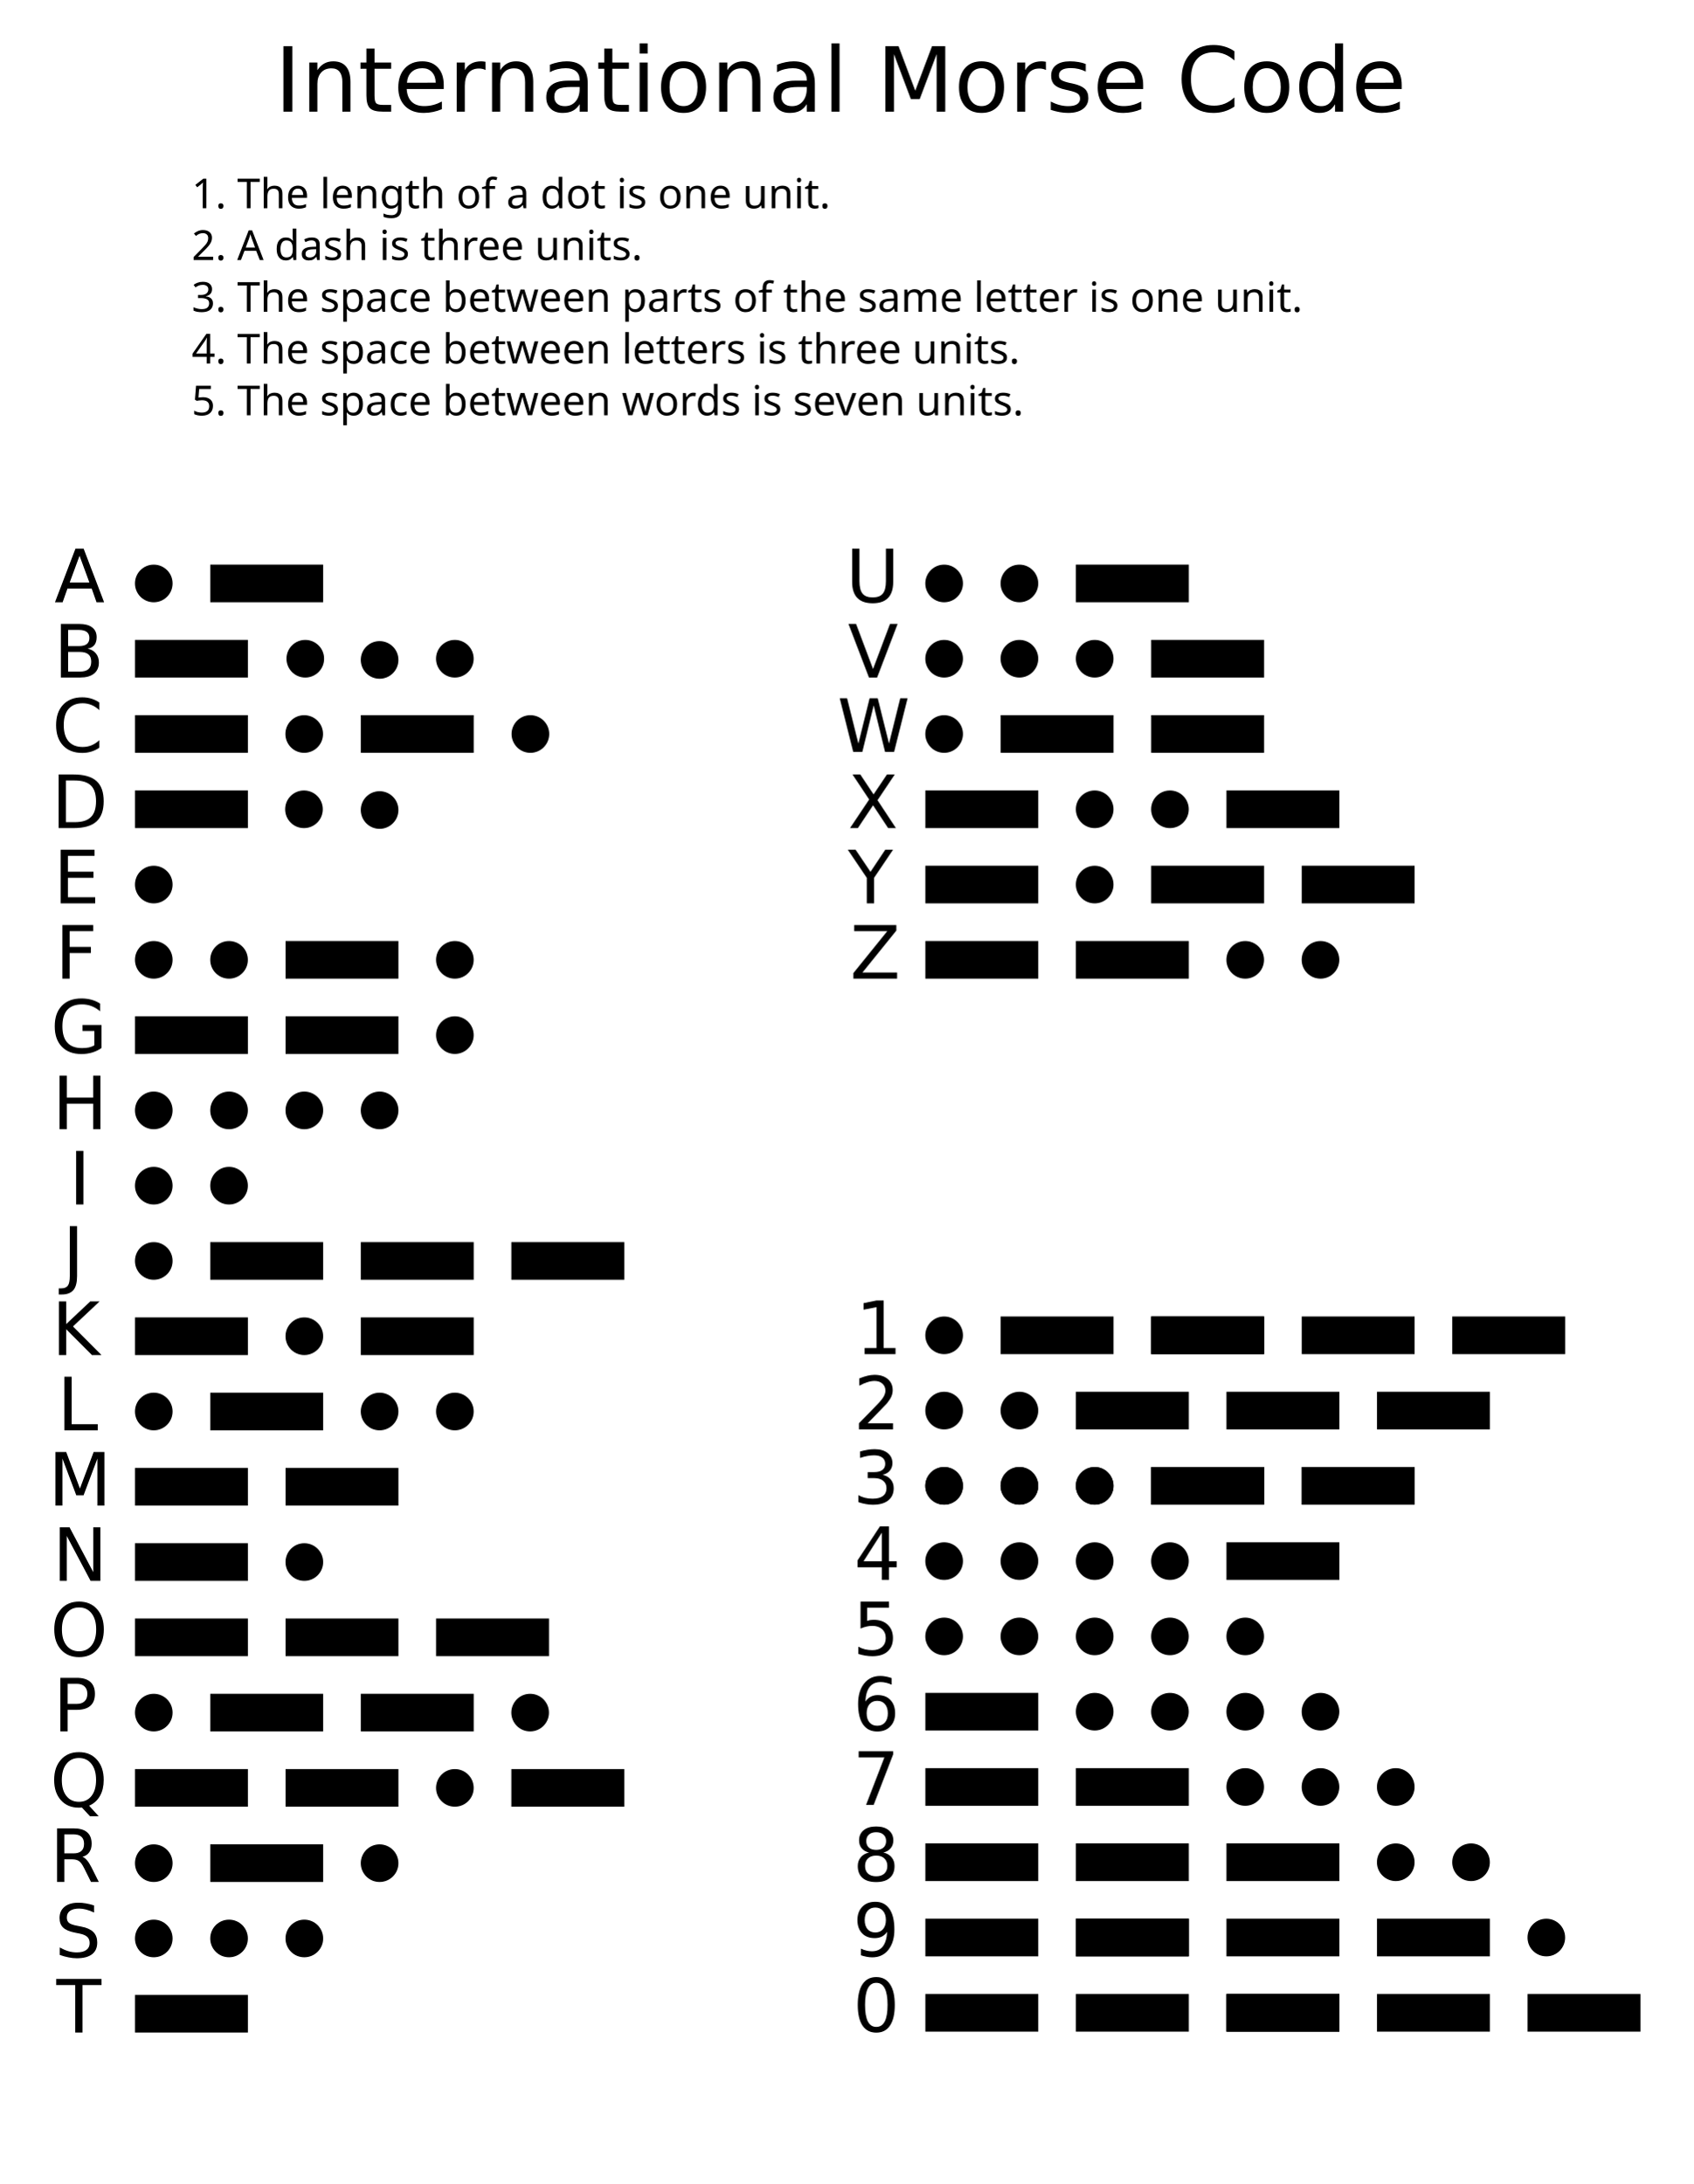
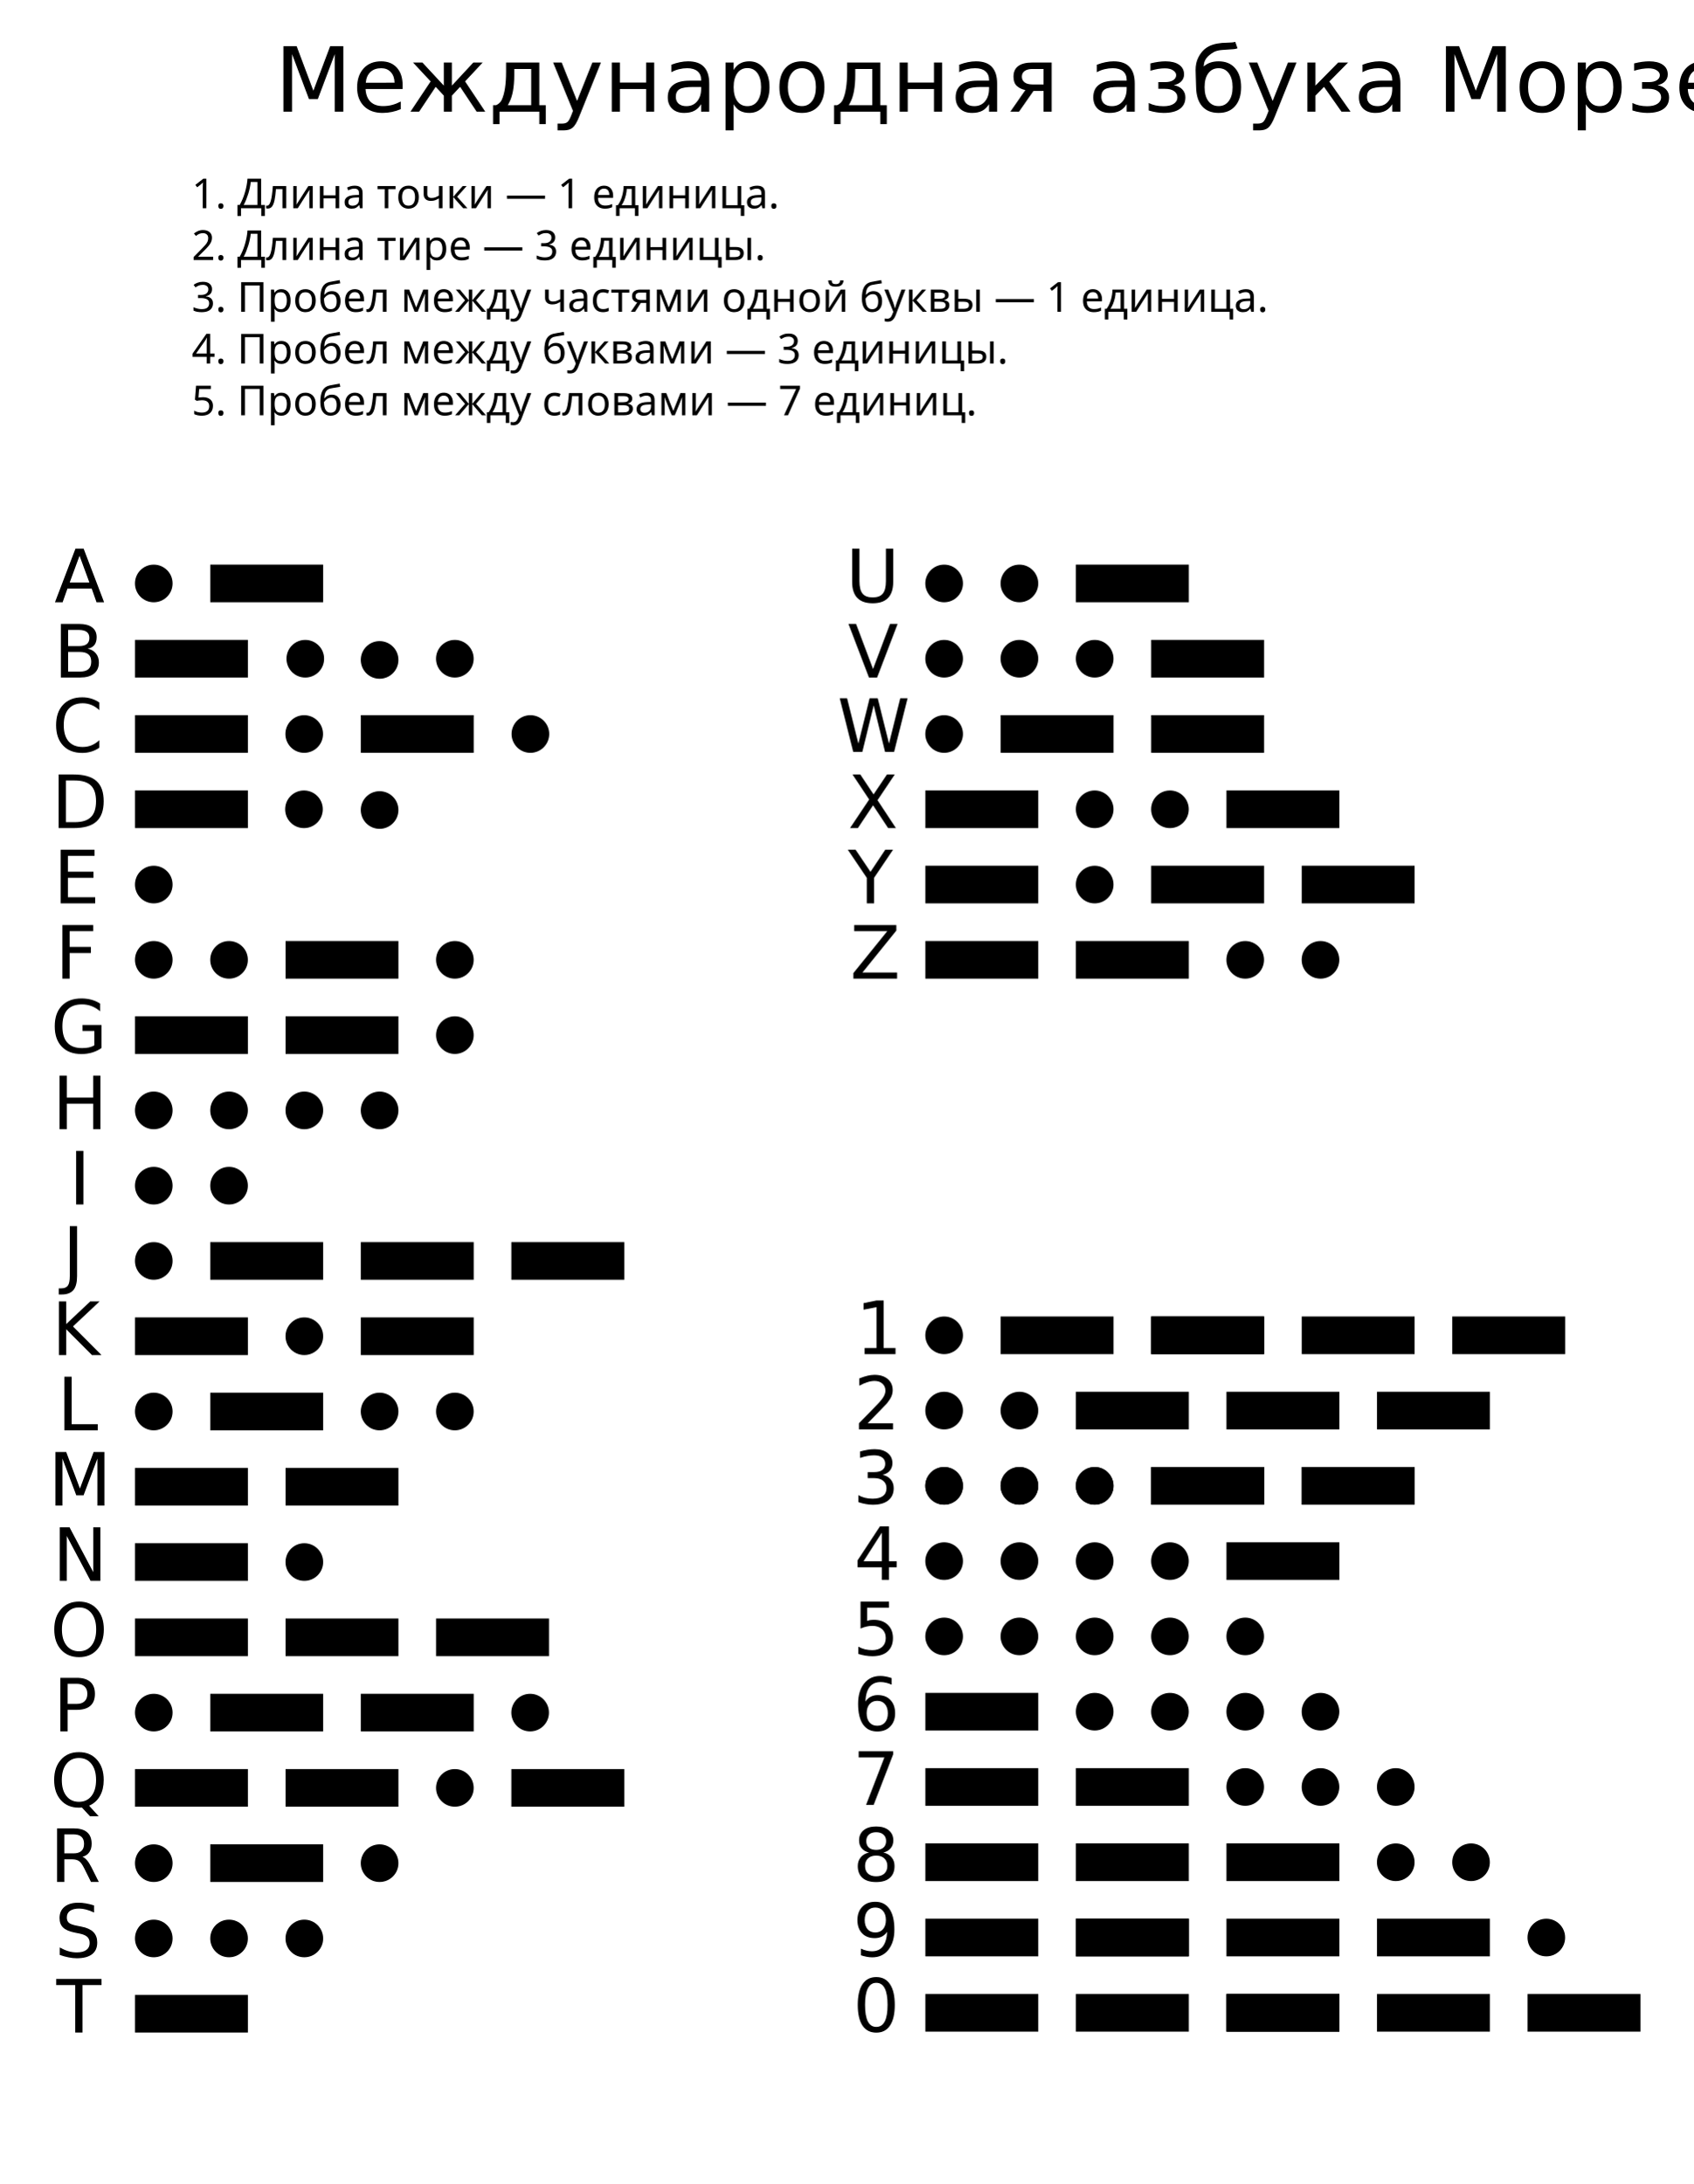
<svg xmlns="http://www.w3.org/2000/svg" xmlns:xlink="http://www.w3.org/1999/xlink" version="1.0" width="450" height="580" viewBox="0 0 414.772 500.994" id="Layer_2" xml:space="preserve">
  <defs id="defs3017" />
  <g id="g2643">
-     <text x="67.249" y="10.538" id="text2872" style="font-size:22px;font-family:DejaVu Sans;">International Morse Code</text>
+     <text x="67.249" y="10.538" id="text2872" style="font-size:22px;font-family:DejaVu Sans;">Международная азбука Морзе</text>
    <text x="54.052" y="38.502" style="font-size:10px;font-family:DejaVu Sans" id="text3411">
      <tspan x="54.052" y="38.502" id="tspan3413"> </tspan>
      <tspan x="54.052" y="38.502" id="tspan3405" />
      <tspan x="54.052" y="38.502" id="tspan3407" />
      <tspan x="54.052" y="38.502" id="tspan3409" />
    </text>
    <text x="54.052" y="38.502" style="font-size:10px;font-family:DejaVu Sans" id="text3401">
      <tspan x="54.052" y="38.502" id="tspan3403" />
    </text>
    <text xml:space="preserve" style="font-size:11px;font-style:normal;font-weight:normal;line-height:125%;letter-spacing:0px;word-spacing:0px;fill:#000000;fill-opacity:1;stroke:none;font-family:Sans" x="50.912" y="55.327" id="text3464" transform="matrix(0.9217156,0,0,0.9217156,0,-16.80051)">
-       <tspan id="tspan3466" x="50.912" y="55.327">1. The length of a dot is one unit.</tspan>
-       <tspan x="50.912" y="69.077" id="tspan3468">2. A dash is three units.</tspan>
-       <tspan x="50.912" y="82.827" id="tspan3470">3. The space between parts of the same letter is one unit.</tspan>
-       <tspan x="50.912" y="96.577" id="tspan3472">4. The space between letters is three units.</tspan>
-       <tspan x="50.912" y="110.327" id="tspan3474">5. The space between words is seven units.</tspan>
+       <tspan id="tspan3466" x="50.912" y="55.327">1. Длина точки — 1 единица.</tspan>
+       <tspan x="50.912" y="69.077" id="tspan3468">2. Длина тире — 3 единицы.</tspan>
+       <tspan x="50.912" y="82.827" id="tspan3470">3. Пробел между частями одной буквы — 1 единица.</tspan>
+       <tspan x="50.912" y="96.577" id="tspan3472">4. Пробел между буквами — 3 единицы.</tspan>
+       <tspan x="50.912" y="110.327" id="tspan3474">5. Пробел между словами — 7 единиц.</tspan>
    </text>
  </g>
  <g transform="translate(-3.816479,0)" id="g3272">
    <g transform="translate(-18.43432,0)" id="g3132">
      <circle cx="39.4" cy="141.48" r="3.555" transform="matrix(1.296365,0,0,1.296365,202.3859,-57.34044)" id="circle3554" />
      <rect width="27.651" height="9.217" x="285.732" y="121.457" id="rect3556" />
      <circle cx="39.4" cy="141.48" r="3.555" transform="matrix(1.296365,0,0,1.296365,220.8202,-57.34044)" id="circle3558" />
      <circle cx="39.4" cy="141.48" r="3.555" transform="matrix(1.296365,0,0,1.296365,202.3859,-38.90613)" id="circle3560" />
      <circle cx="39.4" cy="141.48" r="3.555" transform="matrix(1.296365,0,0,1.296365,220.8202,-38.90613)" id="circle3562" />
      <circle cx="39.4" cy="141.48" r="3.555" transform="matrix(1.296365,0,0,1.296365,239.2545,-38.90613)" id="circle3564" />
      <rect width="27.651" height="9.217" x="304.166" y="139.891" id="rect3566" />
      <circle cx="39.4" cy="141.48" r="3.555" transform="matrix(1.296365,0,0,1.296365,202.3859,-20.47182)" id="circle3568" />
      <rect width="27.651" height="9.217" x="267.298" y="158.325" id="rect3570" />
      <rect width="27.651" height="9.217" x="304.166" y="158.325" id="rect3572" />
      <rect width="27.651" height="9.217" x="248.863" y="176.76" id="rect3574" />
      <circle cx="39.4" cy="141.48" r="3.555" transform="matrix(1.296365,0,0,1.296365,239.2545,-2.037504)" id="circle3576" />
      <circle cx="39.4" cy="141.48" r="3.555" transform="matrix(1.296365,0,0,1.296365,257.6889,-2.037504)" id="circle3578" />
      <rect width="27.651" height="9.217" x="322.6" y="176.76" id="rect3580" />
      <rect width="27.651" height="9.217" x="248.863" y="195.194" id="rect3588" />
      <rect width="27.651" height="9.217" x="304.166" y="195.194" id="rect3590" />
      <rect width="27.651" height="9.217" x="341.035" y="195.194" id="rect3592" />
      <circle cx="39.4" cy="141.48" r="3.555" transform="matrix(1.296365,0,0,1.296365,239.2545,16.39681)" id="circle3594" />
      <rect width="27.651" height="9.217" x="248.863" y="213.628" id="rect3596" />
      <rect width="27.651" height="9.217" x="285.732" y="213.628" id="rect3598" />
      <circle cx="39.4" cy="141.48" r="3.555" transform="matrix(1.296365,0,0,1.296365,276.1232,34.83112)" id="circle3600" />
      <circle cx="39.4" cy="141.48" r="3.555" transform="matrix(1.296365,0,0,1.296365,294.5575,34.83112)" id="circle3602" />
      <g transform="translate(-1.849737,0)" id="g2615">
        <text x="231.225" y="130.674" id="text3604" xml:space="preserve" style="font-size:18px;font-family:DejaVu Sans">U</text>
        <text x="231.748" y="149.108" id="text3608" xml:space="preserve" style="font-size:18px;font-family:DejaVu Sans">V</text>
        <text x="229.155" y="167.318" id="text3612" xml:space="preserve" style="font-size:18px;font-family:DejaVu Sans">W</text>
        <text x="231.734" y="185.977" id="text3616" xml:space="preserve" style="font-size:18px;font-family:DejaVu Sans">X</text>
        <text x="231.761" y="204.411" id="text3620" xml:space="preserve" style="font-size:18px;font-family:DejaVu Sans">Y</text>
        <text x="232.279" y="222.846" id="text3624" xml:space="preserve" style="font-size:18px;font-family:DejaVu Sans">Z</text>
      </g>
    </g>
    <g id="g3169">
      <circle cx="39.4" cy="141.48" r="3.555" transform="matrix(1.296365,0,0,1.296365,-9.608658,-57.34044)" id="circle2870" />
      <rect width="27.651" height="9.217" x="55.303" y="121.457" id="rect3010" />
      <circle cx="39.4" cy="141.48" r="3.555" transform="matrix(1.296365,0,0,1.296365,27.49629,-38.90613)" id="circle3324" />
      <circle cx="39.4" cy="141.48" r="3.555" transform="matrix(1.296365,0,0,1.296365,45.69428,-38.61128)" id="circle3326" />
      <circle cx="39.4" cy="141.48" r="3.555" transform="matrix(1.296365,0,0,1.296365,64.12268,-38.90613)" id="circle3328" />
      <rect width="27.651" height="9.217" x="36.869" y="158.325" id="rect3330" />
      <circle cx="39.4" cy="141.48" r="3.555" transform="matrix(1.296365,0,0,1.296365,27.23125,-20.47181)" id="circle3332" />
      <rect width="27.651" height="9.217" x="92.172" y="158.325" id="rect3334" />
      <circle cx="39.4" cy="141.48" r="3.555" transform="matrix(1.296365,0,0,1.296365,82.62363,-20.47181)" id="circle3336" />
      <rect width="27.651" height="9.217" x="36.869" y="176.76" id="rect3338" />
      <circle cx="39.4" cy="141.48" r="3.555" transform="matrix(1.296365,0,0,1.296365,27.17162,-2.037504)" id="circle3340" />
      <circle cx="39.4" cy="141.48" r="3.555" transform="matrix(1.296365,0,0,1.296365,45.69428,-1.859714)" id="circle3342" />
      <circle cx="39.4" cy="141.48" r="3.555" transform="matrix(1.296365,0,0,1.296365,-9.608658,16.39681)" id="circle3412" />
      <circle cx="39.4" cy="141.48" r="3.555" transform="matrix(1.296365,0,0,1.296365,-9.608657,34.83112)" id="circle3414" />
      <circle cx="39.4" cy="141.48" r="3.555" transform="matrix(1.296365,0,0,1.296365,8.825654,34.83112)" id="circle3416" />
      <rect width="27.651" height="9.217" x="73.737" y="213.628" id="rect3420" />
      <circle cx="39.4" cy="141.48" r="3.555" transform="matrix(1.296365,0,0,1.296365,64.12859,34.83112)" id="circle3422" />
      <rect width="27.651" height="9.217" x="36.869" y="232.063" id="rect3424" />
      <rect width="27.651" height="9.217" x="73.737" y="232.063" id="rect3426" />
      <circle cx="39.4" cy="141.48" r="3.555" transform="matrix(1.296365,0,0,1.296365,64.12859,53.26543)" id="circle3428" />
      <circle cx="39.4" cy="141.48" r="3.555" transform="matrix(1.296365,0,0,1.296365,-9.608658,71.69974)" id="circle3458" />
      <circle cx="39.4" cy="141.48" r="3.555" transform="matrix(1.296365,0,0,1.296365,8.825653,71.69974)" id="circle3460" />
      <circle cx="39.4" cy="141.48" r="3.555" transform="matrix(1.296365,0,0,1.296365,27.25997,71.69974)" id="circle3462" />
      <circle cx="39.4" cy="141.48" r="3.555" transform="matrix(1.296365,0,0,1.296365,45.69428,71.69974)" id="circle3464" />
      <circle cx="39.4" cy="141.48" r="3.555" transform="matrix(1.296365,0,0,1.296365,-9.608658,90.13405)" id="circle3466" />
      <circle cx="39.4" cy="141.48" r="3.555" transform="matrix(1.296365,0,0,1.296365,8.825654,90.13405)" id="circle3468" />
      <circle cx="39.4" cy="141.48" r="3.555" transform="matrix(1.296365,0,0,1.296365,-9.608658,108.5684)" id="circle3470" />
      <rect width="27.651" height="9.217" x="55.303" y="287.366" id="rect3472" />
      <rect width="27.651" height="9.217" x="92.172" y="287.366" id="rect3474" />
      <rect width="27.651" height="9.217" x="129.04" y="287.366" id="rect3476" />
      <rect width="27.651" height="9.217" x="36.869" y="305.8" id="rect3478" />
      <circle cx="39.4" cy="141.48" r="3.555" transform="matrix(1.296365,0,0,1.296365,27.25997,127.0027)" id="circle3480" />
      <rect width="27.651" height="9.217" x="92.172" y="305.8" id="rect3482" />
      <circle cx="39.4" cy="141.48" r="3.555" transform="matrix(1.296365,0,0,1.296365,-9.608658,145.437)" id="circle3484" />
      <rect width="27.651" height="9.217" x="55.303" y="324.234" id="rect3486" />
      <circle cx="39.4" cy="141.48" r="3.555" transform="matrix(1.296365,0,0,1.296365,45.69428,145.437)" id="circle3488" />
      <circle cx="39.4" cy="141.48" r="3.555" transform="matrix(1.296365,0,0,1.296365,64.12859,145.437)" id="circle3490" />
      <rect width="27.651" height="9.217" x="36.869" y="342.669" id="rect3492" />
      <rect width="27.651" height="9.217" x="73.737" y="342.669" id="rect3494" />
      <rect width="27.651" height="9.217" x="36.869" y="361.103" id="rect3496" />
      <circle cx="39.4" cy="141.48" r="3.555" transform="matrix(1.296365,0,0,1.296365,27.25997,182.3056)" id="circle3498" />
      <rect width="27.651" height="9.217" x="36.869" y="379.537" id="rect3500" />
      <rect width="27.651" height="9.217" x="73.737" y="379.537" id="rect3502" />
      <rect width="27.651" height="9.217" x="110.606" y="379.537" id="rect3504" />
      <circle cx="39.4" cy="141.48" r="3.555" transform="matrix(1.296365,0,0,1.296365,-9.608658,219.1742)" id="circle3506" />
      <rect width="27.651" height="9.217" x="55.303" y="397.971" id="rect3508" />
      <rect width="27.651" height="9.217" x="92.172" y="397.971" id="rect3510" />
      <circle cx="39.4" cy="141.48" r="3.555" transform="matrix(1.296365,0,0,1.296365,82.5629,219.1742)" id="circle3512" />
      <rect width="27.651" height="9.217" x="36.869" y="416.406" id="rect3514" />
      <rect width="27.651" height="9.217" x="73.737" y="416.406" id="rect3516" />
      <circle cx="39.4" cy="141.48" r="3.555" transform="matrix(1.296365,0,0,1.296365,64.12859,237.6085)" id="circle3518" />
      <rect width="27.651" height="9.217" x="129.04" y="416.406" id="rect3520" />
      <circle cx="39.4" cy="141.48" r="3.555" transform="matrix(1.296365,0,0,1.296365,-9.608657,256.0428)" id="circle3522" />
      <rect width="27.651" height="9.217" x="55.303" y="434.84" id="rect3524" />
      <circle cx="39.4" cy="141.48" r="3.555" transform="matrix(1.296365,0,0,1.296365,45.69428,256.0428)" id="circle3526" />
      <circle cx="39.4" cy="141.48" r="3.555" transform="matrix(1.296365,0,0,1.296365,27.25997,274.4772)" id="circle3528" />
      <circle cx="39.4" cy="141.48" r="3.555" transform="matrix(1.296365,0,0,1.296365,8.825654,274.4772)" id="circle3530" />
      <circle cx="39.4" cy="141.48" r="3.555" transform="matrix(1.296365,0,0,1.296365,-9.608657,274.4772)" id="circle3532" />
      <rect width="27.651" height="9.217" x="36.869" y="471.709" id="rect3534" />
      <g id="g2573">
        <text x="17.138" y="130.674" id="text3309" xml:space="preserve" style="font-size:18px;font-family:DejaVu Sans">A</text>
        <text x="16.954" y="149.108" id="text3344" xml:space="preserve" style="font-size:18px;font-family:DejaVu Sans">B</text>
        <text x="16.535" y="167.318" id="text3350" xml:space="preserve" style="font-size:18px;font-family:DejaVu Sans">C</text>
        <text x="16.409" y="185.977" id="text3356" xml:space="preserve" style="font-size:18px;font-family:DejaVu Sans">D</text>
        <text x="16.904" y="204.411" id="text3360" xml:space="preserve" style="font-size:18px;font-family:DejaVu Sans">E</text>
        <text x="17.323" y="222.846" id="text3364" xml:space="preserve" style="font-size:18px;font-family:DejaVu Sans">F</text>
        <text x="16.202" y="241.055" id="text3368" xml:space="preserve" style="font-size:18px;font-family:DejaVu Sans">G</text>
        <text x="16.634" y="259.714" id="text3372" xml:space="preserve" style="font-size:18px;font-family:DejaVu Sans">H</text>
        <text x="20.694" y="278.148" id="text3376" xml:space="preserve" style="font-size:18px;font-family:DejaVu Sans">I</text>
        <text x="19.145" y="296.583" id="text3380" xml:space="preserve" style="font-size:18px;font-family:DejaVu Sans">J</text>
        <text x="16.481" y="315.017" id="text3384" xml:space="preserve" style="font-size:18px;font-family:DejaVu Sans">K</text>
        <text x="17.813" y="333.451" id="text3388" xml:space="preserve" style="font-size:18px;font-family:DejaVu Sans">L</text>
        <text x="15.621" y="351.886" id="text3392" xml:space="preserve" style="font-size:18px;font-family:DejaVu Sans">M</text>
        <text x="16.684" y="370.32" id="text3396" xml:space="preserve" style="font-size:18px;font-family:DejaVu Sans">N</text>
        <text x="16.085" y="388.754" id="text3400" xml:space="preserve" style="font-size:18px;font-family:DejaVu Sans">O</text>
        <text x="16.058" y="425.623" id="text3404" xml:space="preserve" style="font-size:18px;font-family:DejaVu Sans">Q</text>
        <text x="16.828" y="407.189" id="text3408" xml:space="preserve" style="font-size:18px;font-family:DejaVu Sans">P</text>
        <text x="16.022" y="444.057" id="text3536" xml:space="preserve" style="font-size:18px;font-family:DejaVu Sans">R</text>
        <text x="17.206" y="462.492" id="text3540" xml:space="preserve" style="font-size:18px;font-family:DejaVu Sans">S</text>
        <text x="17.624" y="480.926" id="text3544" xml:space="preserve" style="font-size:18px;font-family:DejaVu Sans">T</text>
      </g>
      <use transform="translate(-18.43431,18.43431)" id="use2703" x="0" y="0" width="414.772" height="500.994" xlink:href="#rect3010" />
    </g>
    <g transform="translate(-18.43431,64.2951)" id="g3051">
      <use transform="translate(211.9946,119.823)" id="use2707" x="0" y="0" width="414.772" height="500.994" xlink:href="#rect3010" />
      <use transform="translate(248.8632,119.823)" id="use2709" x="0" y="0" width="414.772" height="500.994" xlink:href="#rect3010" />
      <use id="use2711" x="0" y="0" width="414.772" height="500.994" xlink:href="#use2709" />
      <use transform="translate(285.7318,119.823)" id="use2713" x="0" y="0" width="414.772" height="500.994" xlink:href="#rect3010" />
      <use transform="translate(322.6005,119.823)" id="use2715" x="0" y="0" width="414.772" height="500.994" xlink:href="#rect3010" />
      <use transform="translate(211.9946,119.823)" id="use2717" x="0" y="0" width="414.772" height="500.994" xlink:href="#circle2870" />
      <use transform="translate(211.9946,138.2573)" id="use2719" x="0" y="0" width="414.772" height="500.994" xlink:href="#circle2870" />
      <use transform="translate(230.4289,138.2573)" id="use2721" x="0" y="0" width="414.772" height="500.994" xlink:href="#circle2870" />
      <use transform="translate(230.4289,138.2573)" id="use2723" x="0" y="0" width="414.772" height="500.994" xlink:href="#rect3010" />
      <use transform="translate(267.2975,138.2573)" id="use2725" x="0" y="0" width="414.772" height="500.994" xlink:href="#rect3010" />
      <use transform="translate(304.1661,138.2573)" id="use2727" x="0" y="0" width="414.772" height="500.994" xlink:href="#rect3010" />
      <use transform="translate(211.9946,156.6916)" id="use2779" x="0" y="0" width="414.772" height="500.994" xlink:href="#circle2870" />
      <use transform="translate(18.43431,4.0522843e-6)" id="use2781" x="0" y="0" width="414.772" height="500.994" xlink:href="#use2779" />
      <use transform="translate(18.43431,0)" id="use2783" x="0" y="0" width="414.772" height="500.994" xlink:href="#use2781" />
      <use transform="translate(18.43431,18.43431)" id="use2785" x="0" y="0" width="414.772" height="500.994" xlink:href="#use2723" />
      <use transform="translate(36.86862,9.8155382e-8)" id="use2787" x="0" y="0" width="414.772" height="500.994" xlink:href="#use2785" />
      <use transform="translate(2.324722e-7,18.43431)" id="use2789" x="0" y="0" width="414.772" height="500.994" xlink:href="#use2779" />
      <use transform="translate(18.43431,7.8636818e-8)" id="use2791" x="0" y="0" width="414.772" height="500.994" xlink:href="#use2789" />
      <use transform="translate(18.43431,0)" id="use2793" x="0" y="0" width="414.772" height="500.994" xlink:href="#use2791" />
      <use transform="translate(18.43431,0)" id="use2795" x="0" y="0" width="414.772" height="500.994" xlink:href="#use2793" />
      <use transform="translate(18.43431,18.43431)" id="use2797" x="0" y="0" width="414.772" height="500.994" xlink:href="#use2785" />
      <use transform="translate(-2.3247221e-7,18.43431)" id="use2799" x="0" y="0" width="414.772" height="500.994" xlink:href="#use2789" />
      <use transform="translate(18.43431,-4.2724257e-8)" id="use2801" x="0" y="0" width="414.772" height="500.994" xlink:href="#use2799" />
      <use transform="translate(18.43431,0)" id="use2803" x="0" y="0" width="414.772" height="500.994" xlink:href="#use2801" />
      <use transform="translate(18.43431,0)" id="use2805" x="0" y="0" width="414.772" height="500.994" xlink:href="#use2803" />
      <use transform="translate(18.43431,0)" id="use2807" x="0" y="0" width="414.772" height="500.994" xlink:href="#use2805" />
      <use transform="translate(36.86862,36.86862)" id="use2809" x="0" y="0" width="414.772" height="500.994" xlink:href="#use2789" />
      <use transform="translate(36.86862,36.86862)" id="use2811" x="0" y="0" width="414.772" height="500.994" xlink:href="#use2791" />
      <use transform="translate(36.86862,36.86862)" id="use2813" x="0" y="0" width="414.772" height="500.994" xlink:href="#use2793" />
      <use transform="translate(36.86862,36.86862)" id="use2815" x="0" y="0" width="414.772" height="500.994" xlink:href="#use2795" />
      <use transform="translate(-73.73725,36.86862)" id="use2817" x="0" y="0" width="414.772" height="500.994" xlink:href="#use2797" />
      <use id="use2819" x="0" y="0" width="414.772" height="500.994" xlink:href="#use2779" />
      <use id="use2821" x="0" y="0" width="414.772" height="500.994" xlink:href="#use2781" />
      <use id="use2823" x="0" y="0" width="414.772" height="500.994" xlink:href="#use2783" />
      <use id="use2825" x="0" y="0" width="414.772" height="500.994" xlink:href="#use2785" />
      <use id="use2827" x="0" y="0" width="414.772" height="500.994" xlink:href="#use2787" />
      <use transform="translate(73.73724,73.73725)" id="use2829" x="0" y="0" width="414.772" height="500.994" xlink:href="#use2779" />
      <use transform="translate(73.73724,73.73724)" id="use2831" x="0" y="0" width="414.772" height="500.994" xlink:href="#use2781" />
      <use transform="translate(73.73724,73.73724)" id="use2833" x="0" y="0" width="414.772" height="500.994" xlink:href="#use2783" />
      <use transform="translate(-55.30293,73.73724)" id="use2845" x="0" y="0" width="414.772" height="500.994" xlink:href="#use2825" />
      <use transform="translate(-55.30293,73.73725)" id="use2847" x="0" y="0" width="414.772" height="500.994" xlink:href="#use2827" />
      <use transform="translate(36.86862,18.43431)" id="use2849" x="0" y="0" width="414.772" height="500.994" xlink:href="#use2829" />
      <use transform="translate(36.86862,18.43431)" id="use2851" x="0" y="0" width="414.772" height="500.994" xlink:href="#use2831" />
      <use transform="translate(36.86862,18.43431)" id="use2855" x="0" y="0" width="414.772" height="500.994" xlink:href="#use2845" />
      <use transform="translate(36.86862,18.43431)" id="use2857" x="0" y="0" width="414.772" height="500.994" xlink:href="#use2847" />
      <use transform="translate(-36.86862,3.3648014e-7)" id="use2859" x="0" y="0" width="414.772" height="500.994" xlink:href="#use2855" />
      <use transform="translate(-18.43432,147.4745)" id="use2861" x="0" y="0" width="414.772" height="500.994" xlink:href="#use2707" />
      <use transform="translate(-18.43432,147.4745)" id="use2863" x="0" y="0" width="414.772" height="500.994" xlink:href="#use2709" />
      <use transform="translate(-18.43432,147.4745)" id="use2865" x="0" y="0" width="414.772" height="500.994" xlink:href="#use2711" />
      <use transform="translate(-18.43432,147.4745)" id="use2867" x="0" y="0" width="414.772" height="500.994" xlink:href="#use2713" />
      <use transform="translate(-18.43432,147.4745)" id="use2869" x="0" y="0" width="414.772" height="500.994" xlink:href="#use2715" />
      <use transform="translate(-110.6059,18.4343)" id="use2873" x="0" y="0" width="414.772" height="500.994" xlink:href="#use2869" />
      <use transform="translate(18.43431,18.43431)" id="use2875" x="0" y="0" width="414.772" height="500.994" xlink:href="#use2851" />
      <use transform="translate(36.86863,18.4343)" id="use2877" x="0" y="0" width="414.772" height="500.994" xlink:href="#use2861" />
      <use transform="translate(36.86863,18.4343)" id="use2879" x="0" y="0" width="414.772" height="500.994" xlink:href="#use2863" />
      <use transform="translate(36.86863,18.4343)" id="use2881" x="0" y="0" width="414.772" height="500.994" xlink:href="#use2865" />
      <use transform="translate(36.86863,18.4343)" id="use2883" x="0" y="0" width="414.772" height="500.994" xlink:href="#use2867" />
      <use transform="translate(36.86863,18.4343)" id="use2885" x="0" y="0" width="414.772" height="500.994" xlink:href="#use2869" />
      <g id="g3029">
        <text x="231.757" y="250.497" id="text2889" xml:space="preserve" style="font-size:18px;font-family:DejaVu Sans">1</text>
        <text x="231.284" y="268.931" id="text2893" xml:space="preserve" style="font-size:18px;font-family:DejaVu Sans">2</text>
        <text x="231.099" y="287.141" id="text2897" xml:space="preserve" style="font-size:18px;font-family:DejaVu Sans">3</text>
        <text x="231.397" y="305.8" id="text2901" xml:space="preserve" style="font-size:18px;font-family:DejaVu Sans">4</text>
        <text x="231.054" y="324.234" id="text2905" xml:space="preserve" style="font-size:18px;font-family:DejaVu Sans">5</text>
        <text x="231.144" y="342.669" id="text2909" xml:space="preserve" style="font-size:18px;font-family:DejaVu Sans">6</text>
        <text x="231.05" y="360.878" id="text2913" xml:space="preserve" style="font-size:18px;font-family:DejaVu Sans">7</text>
        <text x="231.099" y="379.537" id="text2917" xml:space="preserve" style="font-size:18px;font-family:DejaVu Sans">8</text>
        <text x="231.09" y="397.971" id="text2921" xml:space="preserve" style="font-size:18px;font-family:DejaVu Sans">9</text>
        <text x="231.126" y="416.406" id="text2925" xml:space="preserve" style="font-size:18px;font-family:DejaVu Sans">0</text>
      </g>
    </g>
  </g>
</svg>
